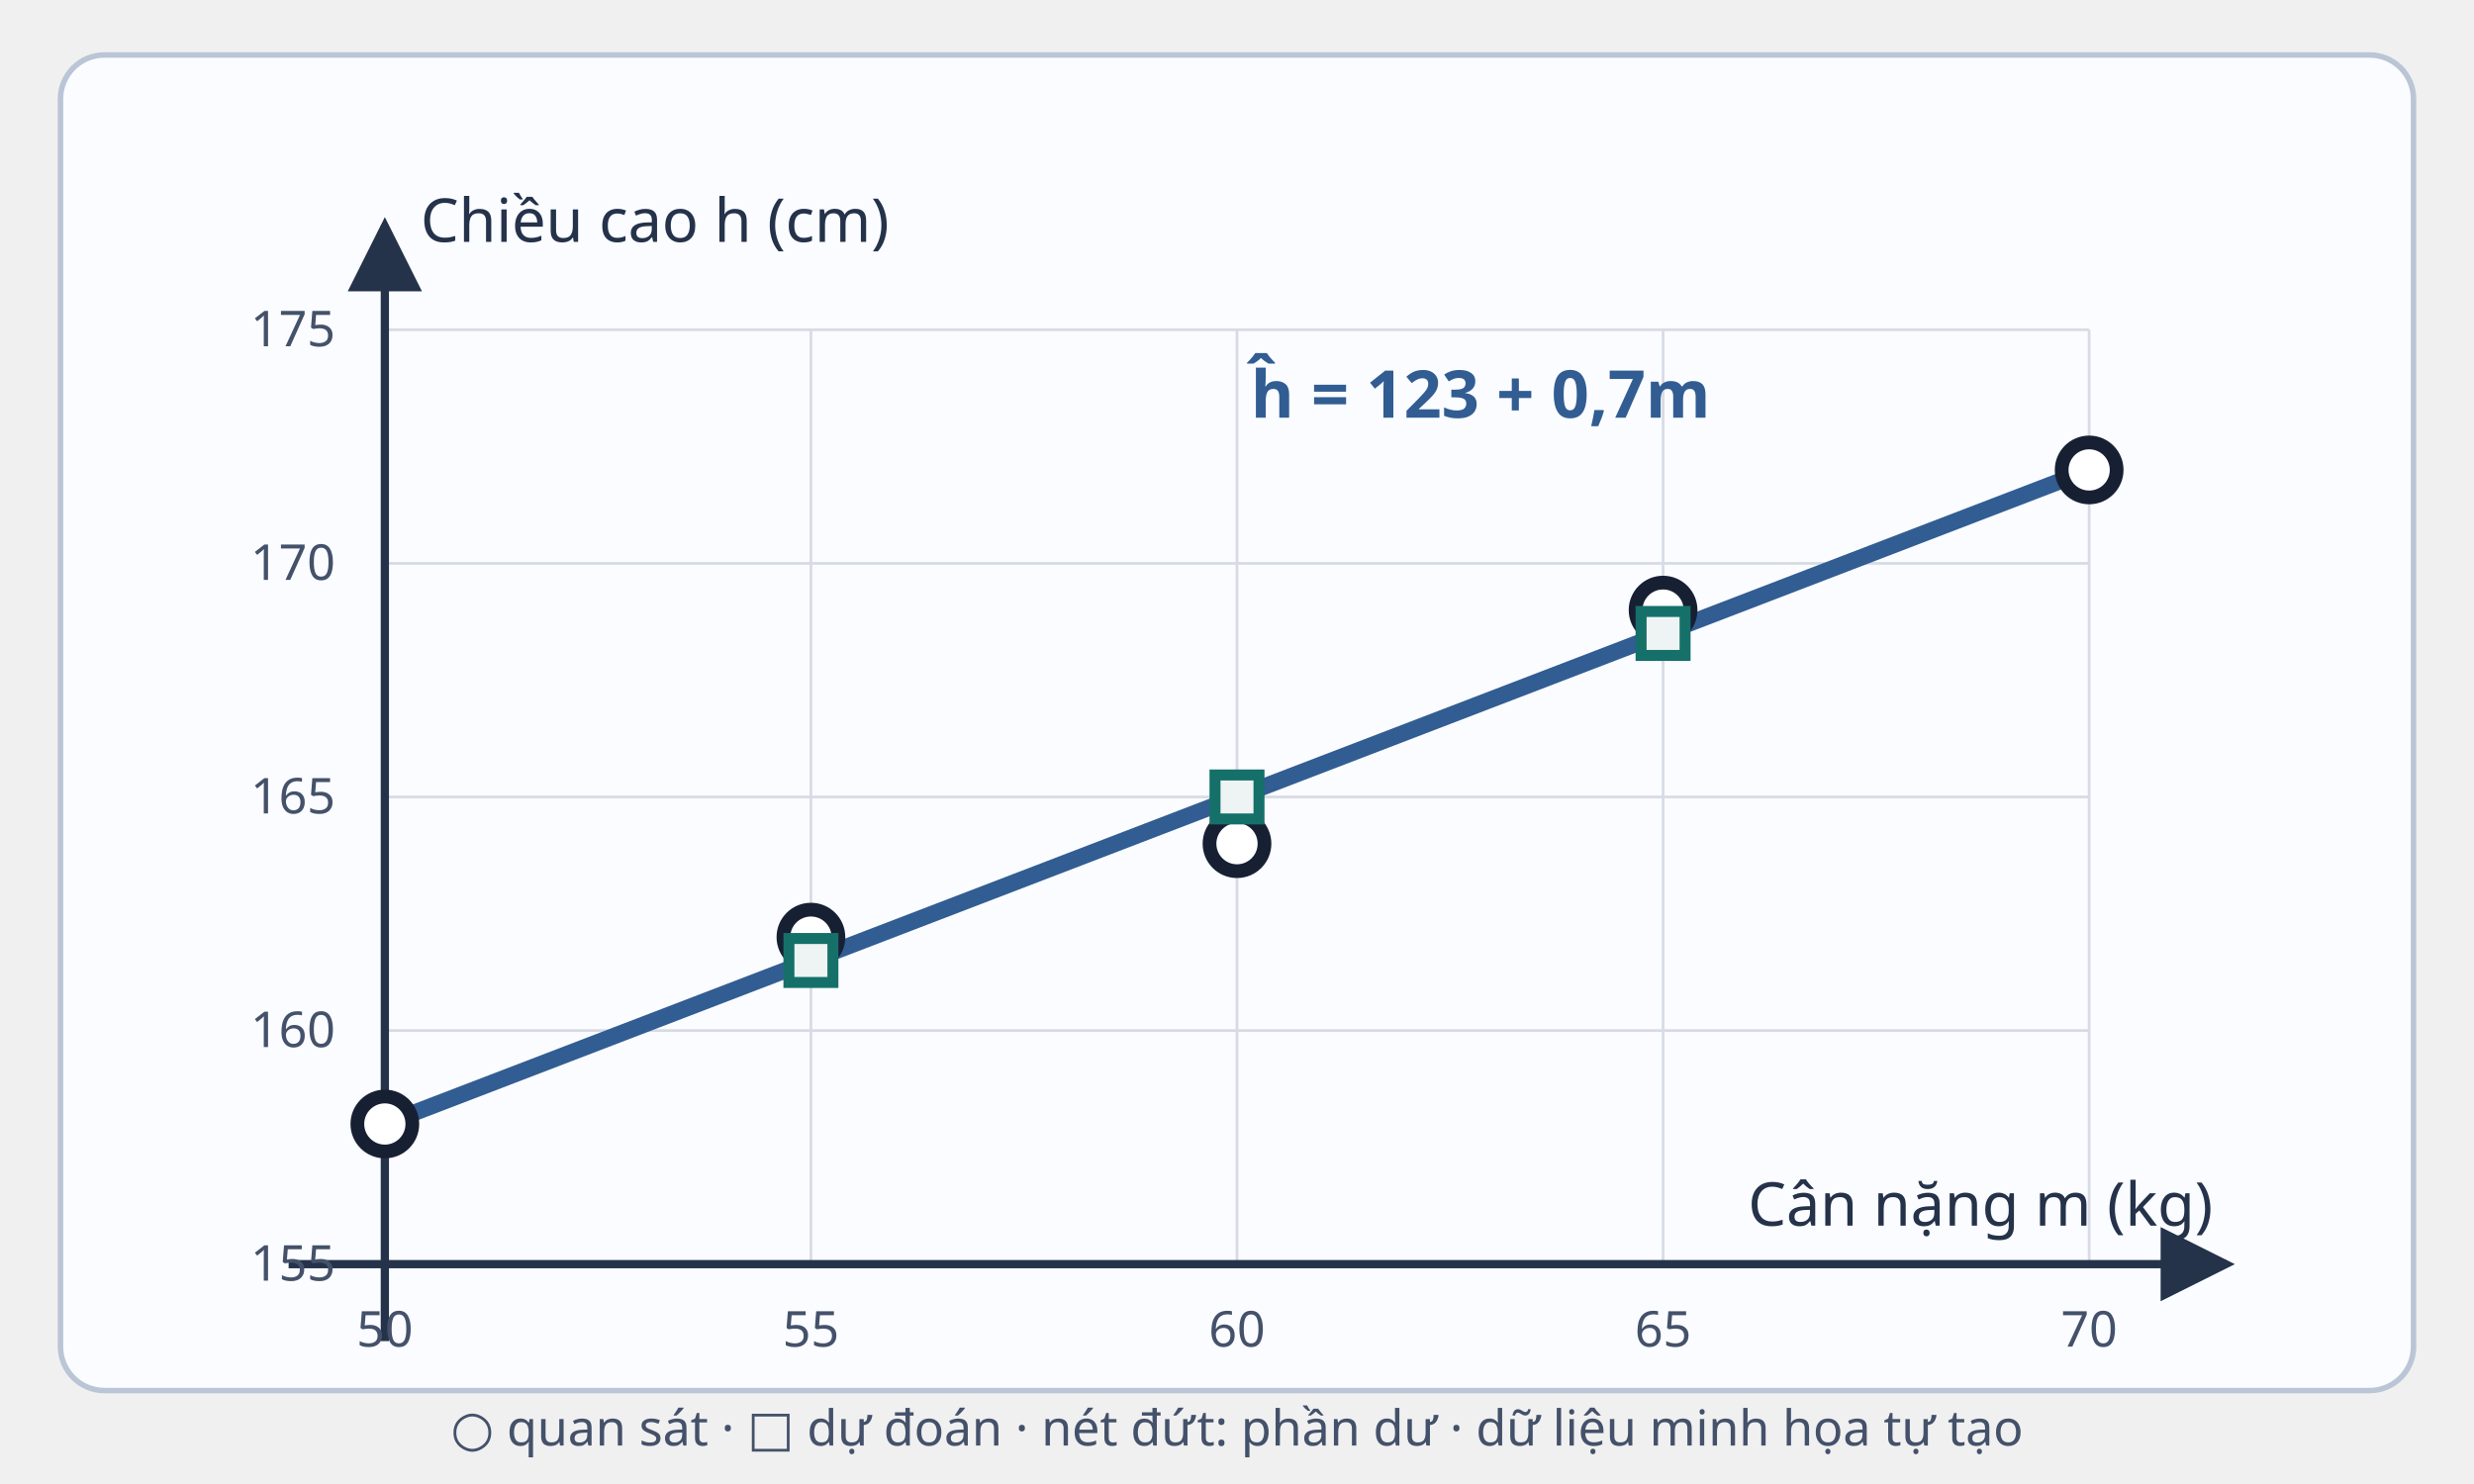
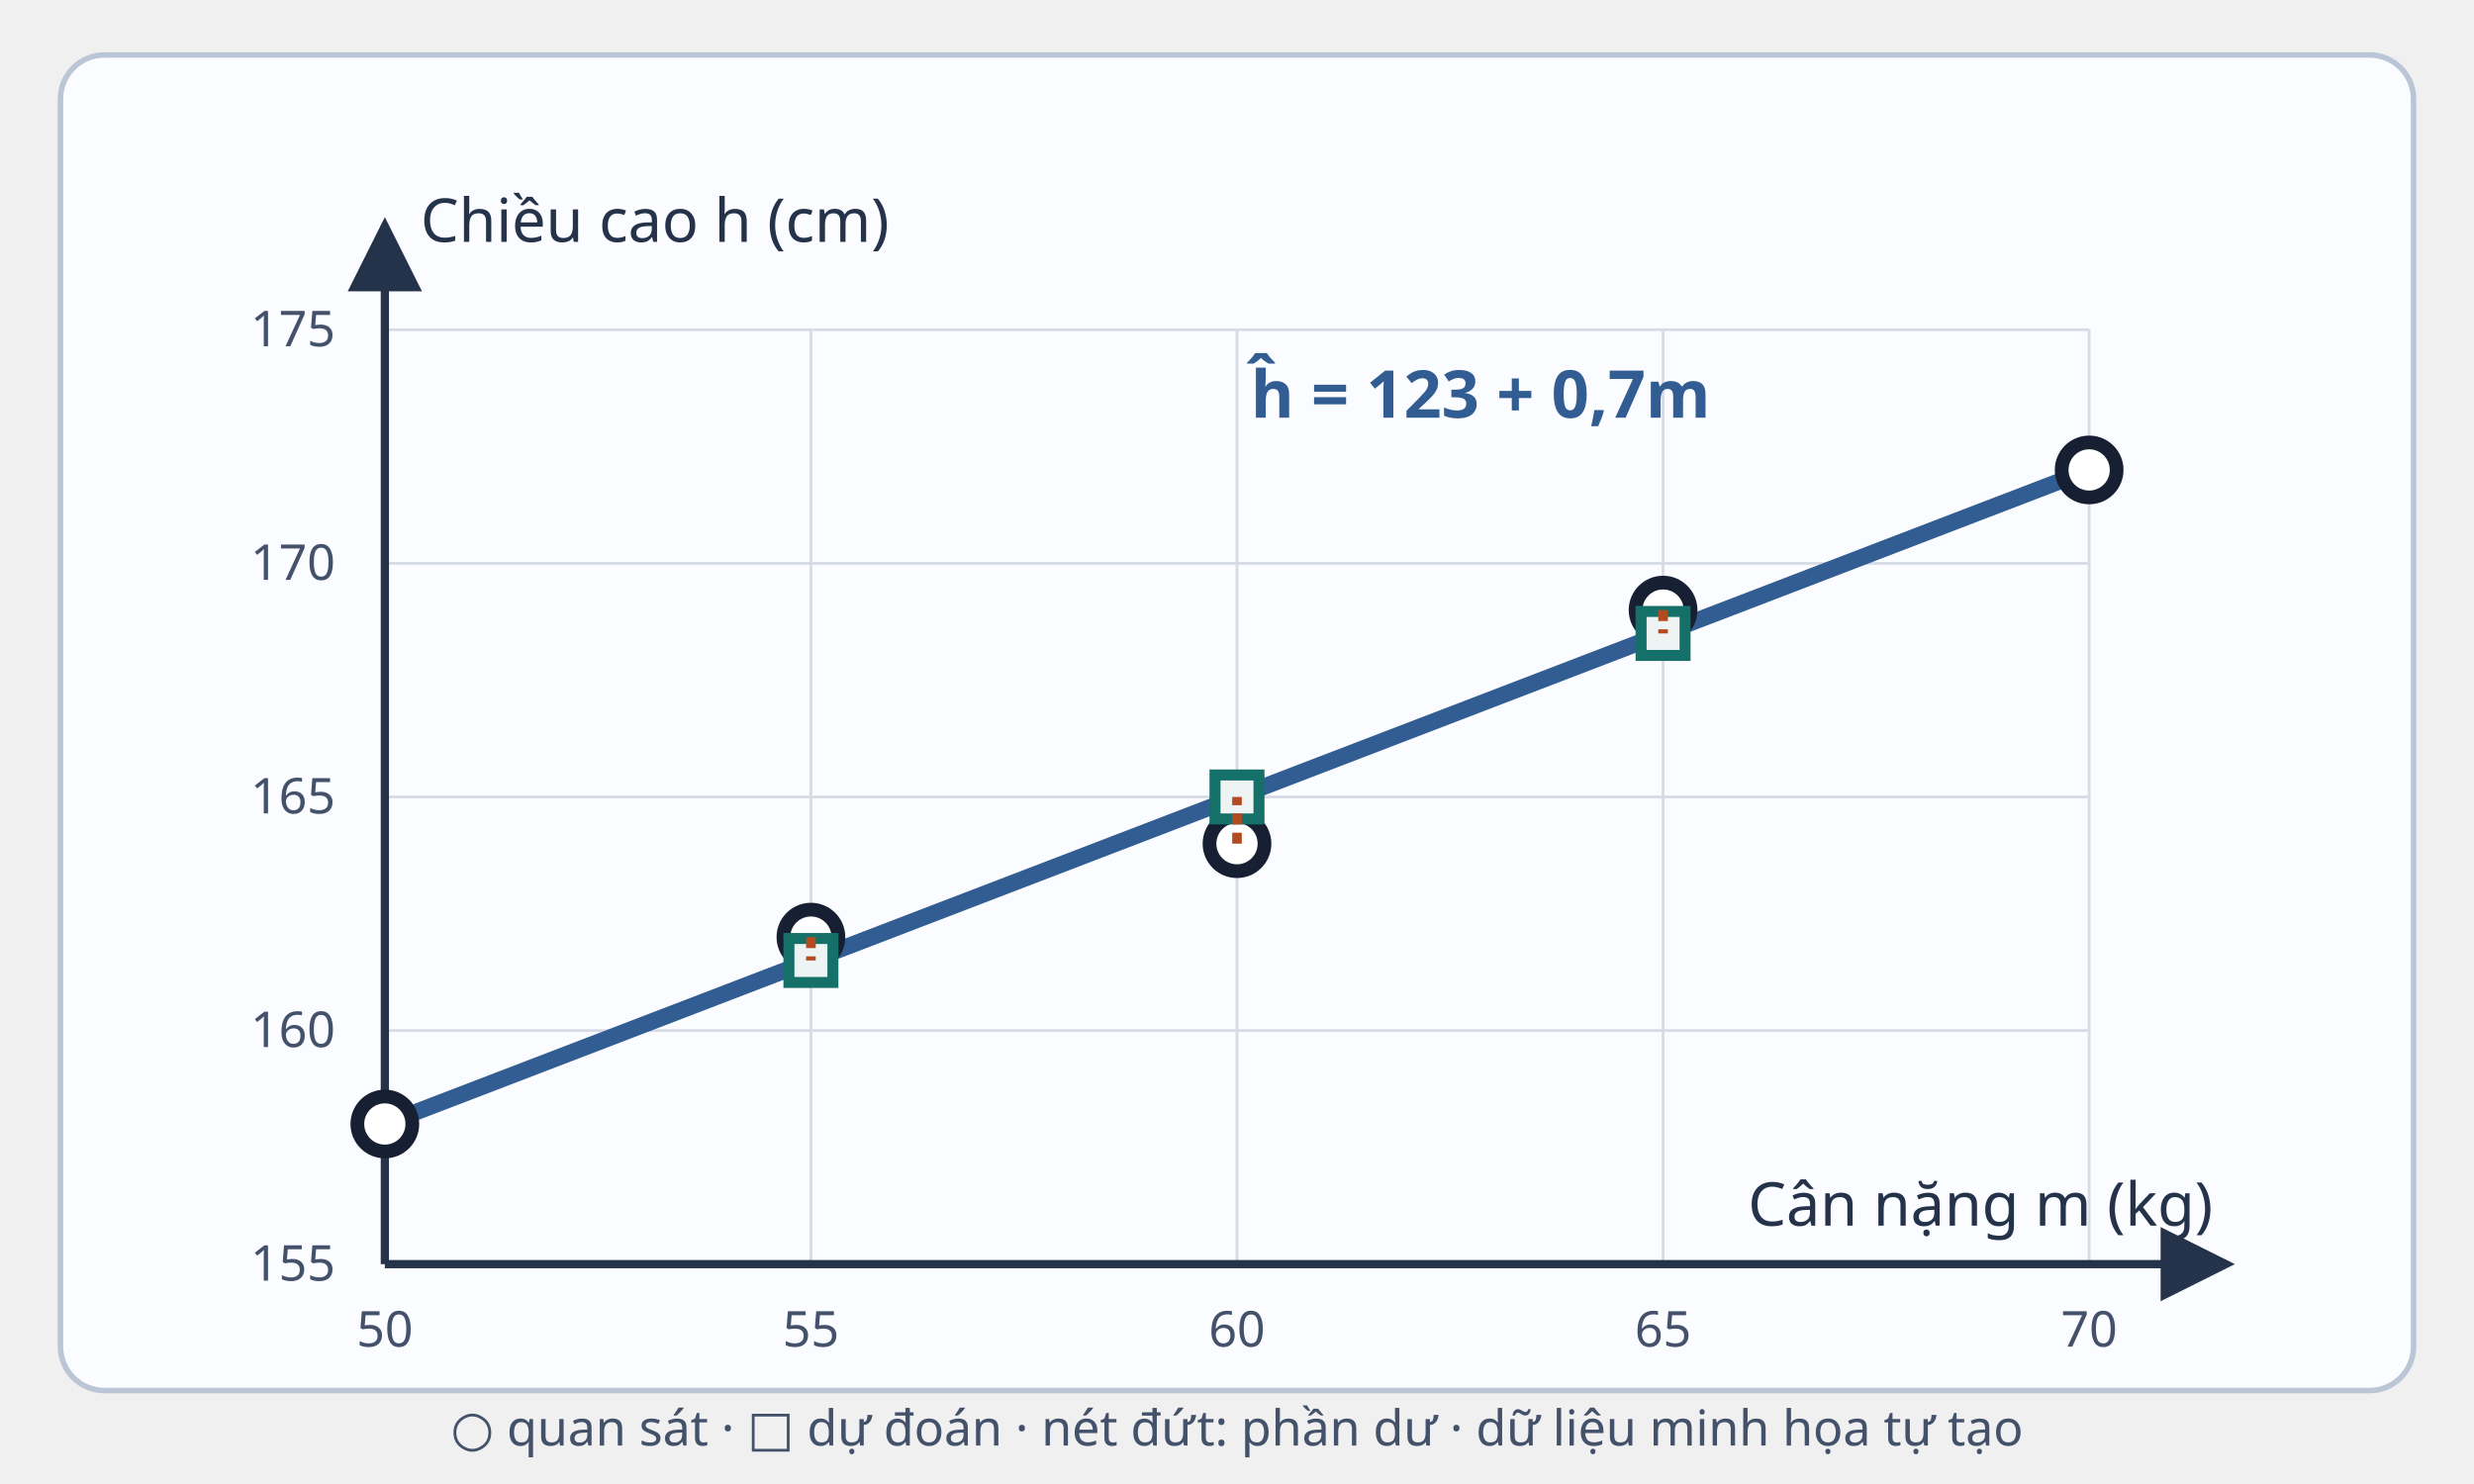
<svg xmlns="http://www.w3.org/2000/svg" viewBox="0 0 900 540" role="img" aria-labelledby="title desc">
  <defs>
    <marker id="arrow" markerWidth="9" markerHeight="9" refX="8" refY="4.5" orient="auto">
      <path d="M0 0L9 4.5L0 9Z" fill="#24324a" />
    </marker>
    <style>
-       .panel{fill:#fbfcff;stroke:#bac5d6;stroke-width:2}.grid{stroke:#d7dbe5;stroke-width:1}.axis{stroke:#24324a;stroke-width:3;marker-end:url(#arrow)}.fit{stroke:#315d92;stroke-width:6}.residual{stroke:#b44b20;stroke-width:4;stroke-dasharray:8 6}.point{fill:#fff;stroke:#172033;stroke-width:5}.pred{fill:#eef4f3;stroke:#16706a;stroke-width:4}.label{font-family:sans-serif;font-size:22px;fill:#24324a}.small{font-family:sans-serif;font-size:18px;fill:#44516a}.fit-label{font-family:sans-serif;font-size:24px;font-weight:700;fill:#315d92}
+       .panel{fill:#fbfcff;stroke:#bac5d6;stroke-width:2}.grid{stroke:#d7dbe5;stroke-width:1}.axis{stroke:#24324a;stroke-width:3;marker-end:url(#arrow)}.fit{stroke:#315d92;stroke-width:6}.residual{stroke:#b44b20;stroke-width:3.5;stroke-dasharray:4 3}.point{fill:#fff;stroke:#172033;stroke-width:5}.pred{fill:#eef4f3;stroke:#16706a;stroke-width:4}.label{font-family:sans-serif;font-size:22px;fill:#24324a}.small{font-family:sans-serif;font-size:18px;fill:#44516a}.fit-label{font-family:sans-serif;font-size:24px;font-weight:700;fill:#315d92}
    </style>
  </defs>
  <rect class="panel" x="22" y="20" width="856" height="486" rx="16" />
  <line class="grid" x1="140" y1="460" x2="760" y2="460" />
  <line class="grid" x1="140" y1="375" x2="760" y2="375" />
  <line class="grid" x1="140" y1="290" x2="760" y2="290" />
  <line class="grid" x1="140" y1="205" x2="760" y2="205" />
  <line class="grid" x1="140" y1="120" x2="760" y2="120" />
  <line class="grid" x1="140" y1="460" x2="140" y2="120" />
  <line class="grid" x1="295" y1="460" x2="295" y2="120" />
  <line class="grid" x1="450" y1="460" x2="450" y2="120" />
  <line class="grid" x1="605" y1="460" x2="605" y2="120" />
  <line class="grid" x1="760" y1="460" x2="760" y2="120" />
-   <line class="axis" x1="105" y1="460" x2="810" y2="460" />
-   <line class="axis" x1="140" y1="488" x2="140" y2="82" />
+   <line class="axis" x1="140" y1="460" x2="810" y2="460" />
+   <line class="axis" x1="140" y1="460" x2="140" y2="82" />
  <text class="label" x="805" y="446" text-anchor="end">Cân nặng m (kg)</text>
  <text class="label" x="153" y="88">Chiều cao h (cm)</text>
  <text class="small" x="140" y="490" text-anchor="middle">50</text>
  <text class="small" x="295" y="490" text-anchor="middle">55</text>
  <text class="small" x="450" y="490" text-anchor="middle">60</text>
  <text class="small" x="605" y="490" text-anchor="middle">65</text>
  <text class="small" x="760" y="490" text-anchor="middle">70</text>
  <text class="small" x="122" y="466" text-anchor="end">155</text>
  <text class="small" x="122" y="381" text-anchor="end">160</text>
  <text class="small" x="122" y="296" text-anchor="end">165</text>
  <text class="small" x="122" y="211" text-anchor="end">170</text>
  <text class="small" x="122" y="126" text-anchor="end">175</text>
  <line class="fit" x1="140" y1="409" x2="760" y2="171" />
  <text class="fit-label" x="455" y="152">ĥ = 123 + 0,7m</text>
-   <line class="residual" x1="295" y1="341" x2="295" y2="349.5" />
-   <line class="residual" x1="450" y1="307" x2="450" y2="290" />
-   <line class="residual" x1="605" y1="222" x2="605" y2="230.5" />
  <circle class="point" cx="140" cy="409" r="10" />
  <circle class="point" cx="295" cy="341" r="10" />
  <circle class="point" cx="450" cy="307" r="10" />
  <circle class="point" cx="605" cy="222" r="10" />
  <circle class="point" cx="760" cy="171" r="10" />
  <rect class="pred" x="287" y="341.5" width="16" height="16" />
  <rect class="pred" x="442" y="282" width="16" height="16" />
  <rect class="pred" x="597" y="222.5" width="16" height="16" />
+   <line class="residual" x1="295" y1="341" x2="295" y2="349.5" />
+   <line class="residual" x1="450" y1="307" x2="450" y2="290" />
+   <line class="residual" x1="605" y1="222" x2="605" y2="230.5" />
  <text class="small" x="450" y="526" text-anchor="middle">○ quan sát · □ dự đoán · nét đứt: phần dư · dữ liệu minh họa tự tạo</text>
</svg>
